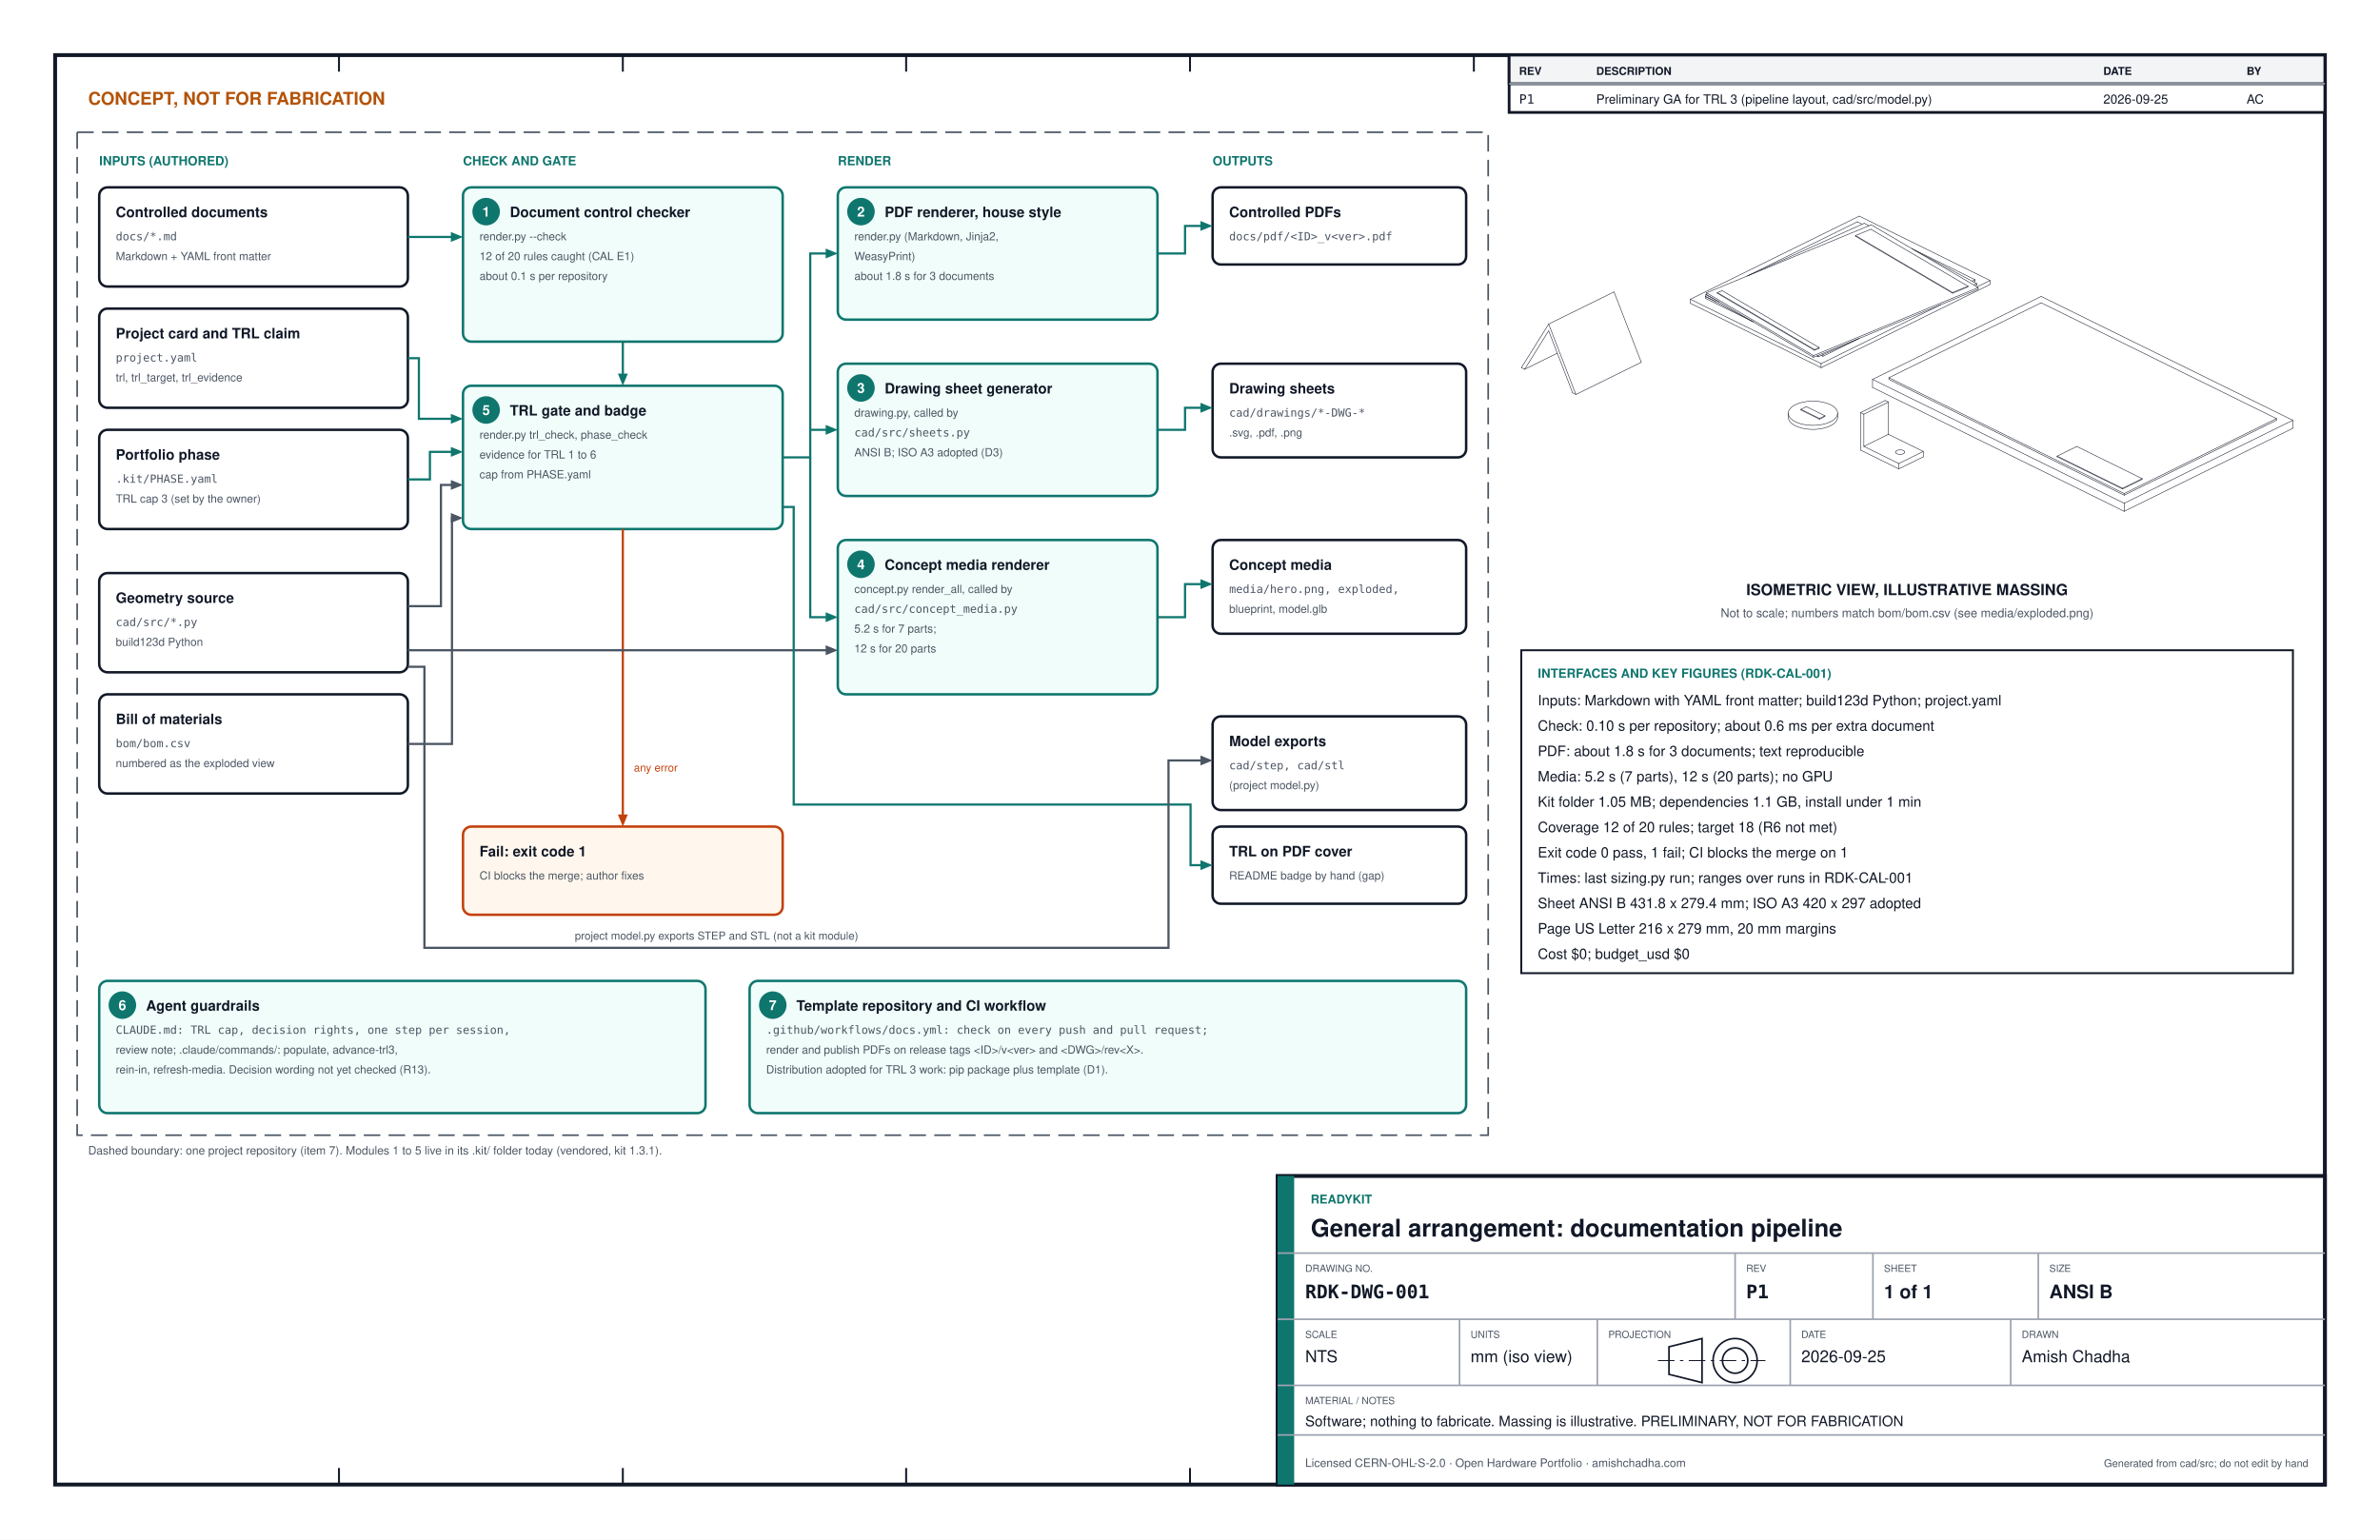
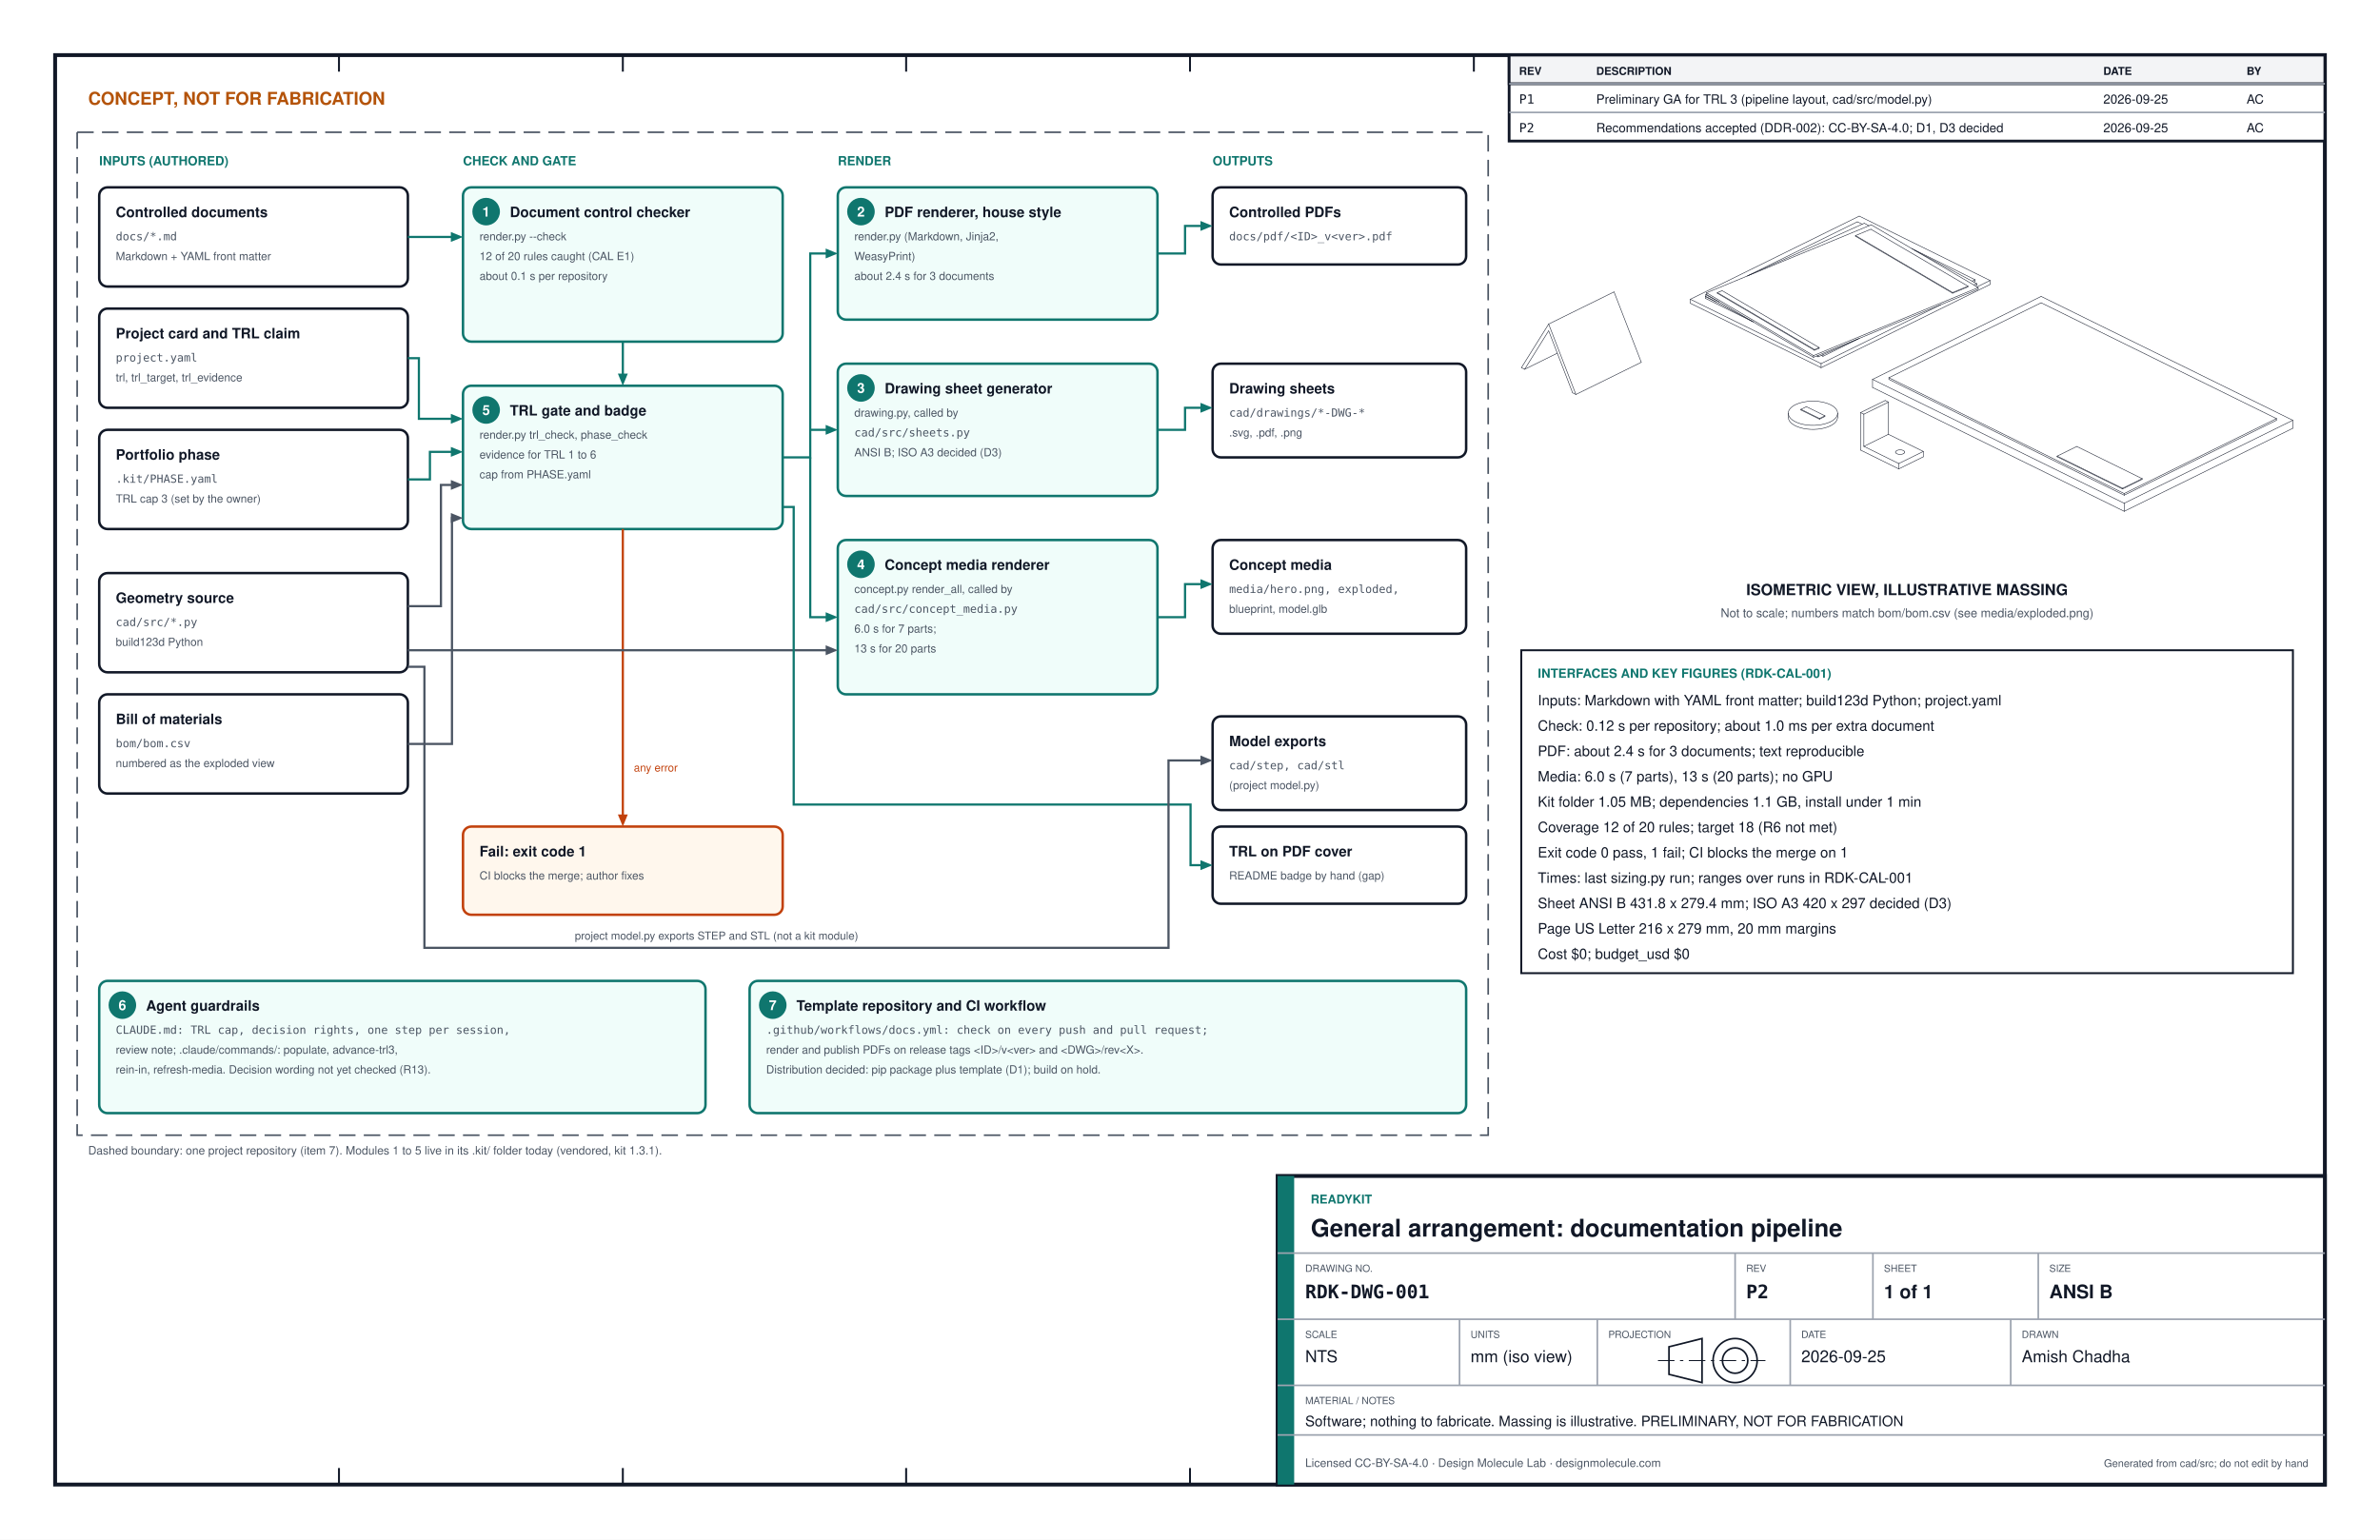
<svg xmlns="http://www.w3.org/2000/svg" width="431.8mm" height="279.4mm" viewBox="0 0 431.8 279.4">
  <rect x="0" y="0" width="431.8" height="279.4" fill="#FFFFFF" />
  <rect x="10.0" y="10.0" width="411.8" height="259.4" fill="none" stroke="#111827" stroke-width="0.7" />
  <line x1="61.5" y1="10.0" x2="61.5" y2="13.0" stroke="#111827" stroke-width="0.35" />
  <line x1="61.5" y1="269.4" x2="61.5" y2="266.4" stroke="#111827" stroke-width="0.35" />
  <line x1="113.0" y1="10.0" x2="113.0" y2="13.0" stroke="#111827" stroke-width="0.35" />
  <line x1="113.0" y1="269.4" x2="113.0" y2="266.4" stroke="#111827" stroke-width="0.35" />
  <line x1="164.4" y1="10.0" x2="164.4" y2="13.0" stroke="#111827" stroke-width="0.35" />
  <line x1="164.4" y1="269.4" x2="164.4" y2="266.4" stroke="#111827" stroke-width="0.35" />
  <line x1="215.9" y1="10.0" x2="215.9" y2="13.0" stroke="#111827" stroke-width="0.35" />
  <line x1="215.9" y1="269.4" x2="215.9" y2="266.4" stroke="#111827" stroke-width="0.35" />
  <line x1="267.4" y1="10.0" x2="267.4" y2="13.0" stroke="#111827" stroke-width="0.35" />
  <line x1="267.4" y1="269.4" x2="267.4" y2="266.4" stroke="#111827" stroke-width="0.35" />
  <line x1="318.9" y1="10.0" x2="318.9" y2="13.0" stroke="#111827" stroke-width="0.35" />
  <line x1="318.9" y1="269.4" x2="318.9" y2="266.4" stroke="#111827" stroke-width="0.35" />
  <line x1="370.3" y1="10.0" x2="370.3" y2="13.0" stroke="#111827" stroke-width="0.35" />
  <line x1="370.3" y1="269.4" x2="370.3" y2="266.4" stroke="#111827" stroke-width="0.35" />
  <text x="16.00" y="19.00" font-family="IBM Plex Sans, Helvetica, Arial, sans-serif" font-size="3.2" font-weight="600" fill="#B45309" text-anchor="start">CONCEPT, NOT FOR FABRICATION</text>
  <text x="18.00" y="30.00" font-family="IBM Plex Sans, Helvetica, Arial, sans-serif" font-size="2.3" font-weight="600" fill="#0F766E" text-anchor="start">INPUTS (AUTHORED)</text>
  <text x="84.00" y="30.00" font-family="IBM Plex Sans, Helvetica, Arial, sans-serif" font-size="2.3" font-weight="600" fill="#0F766E" text-anchor="start">CHECK AND GATE</text>
  <text x="152.00" y="30.00" font-family="IBM Plex Sans, Helvetica, Arial, sans-serif" font-size="2.3" font-weight="600" fill="#0F766E" text-anchor="start">RENDER</text>
  <text x="220.00" y="30.00" font-family="IBM Plex Sans, Helvetica, Arial, sans-serif" font-size="2.3" font-weight="600" fill="#0F766E" text-anchor="start">OUTPUTS</text>
  <rect x="18.0" y="34.0" width="56.0" height="18.0" rx="1.5" fill="#FFFFFF" stroke="#111827" stroke-width="0.45" />
  <text x="21.00" y="39.40" font-family="IBM Plex Sans, Helvetica, Arial, sans-serif" font-size="2.6" font-weight="600" fill="#111827" text-anchor="start">Controlled documents</text>
  <text x="21.00" y="43.60" font-family="IBM Plex Mono, Menlo, monospace" font-size="2.05" font-weight="400" fill="#4B5563" text-anchor="start">docs/*.md</text>
  <text x="21.00" y="47.20" font-family="IBM Plex Sans, Helvetica, Arial, sans-serif" font-size="2.05" font-weight="400" fill="#4B5563" text-anchor="start">Markdown + YAML front matter</text>
  <rect x="18.0" y="56.0" width="56.0" height="18.0" rx="1.5" fill="#FFFFFF" stroke="#111827" stroke-width="0.45" />
  <text x="21.00" y="61.40" font-family="IBM Plex Sans, Helvetica, Arial, sans-serif" font-size="2.6" font-weight="600" fill="#111827" text-anchor="start">Project card and TRL claim</text>
  <text x="21.00" y="65.60" font-family="IBM Plex Mono, Menlo, monospace" font-size="2.05" font-weight="400" fill="#4B5563" text-anchor="start">project.yaml</text>
  <text x="21.00" y="69.20" font-family="IBM Plex Sans, Helvetica, Arial, sans-serif" font-size="2.05" font-weight="400" fill="#4B5563" text-anchor="start">trl, trl_target, trl_evidence</text>
  <rect x="18.0" y="78.0" width="56.0" height="18.0" rx="1.5" fill="#FFFFFF" stroke="#111827" stroke-width="0.45" />
  <text x="21.00" y="83.40" font-family="IBM Plex Sans, Helvetica, Arial, sans-serif" font-size="2.6" font-weight="600" fill="#111827" text-anchor="start">Portfolio phase</text>
  <text x="21.00" y="87.60" font-family="IBM Plex Mono, Menlo, monospace" font-size="2.05" font-weight="400" fill="#4B5563" text-anchor="start">.kit/PHASE.yaml</text>
  <text x="21.00" y="91.20" font-family="IBM Plex Sans, Helvetica, Arial, sans-serif" font-size="2.05" font-weight="400" fill="#4B5563" text-anchor="start">TRL cap 3 (set by the owner)</text>
  <rect x="18.0" y="104.0" width="56.0" height="18.0" rx="1.5" fill="#FFFFFF" stroke="#111827" stroke-width="0.45" />
  <text x="21.00" y="109.40" font-family="IBM Plex Sans, Helvetica, Arial, sans-serif" font-size="2.6" font-weight="600" fill="#111827" text-anchor="start">Geometry source</text>
  <text x="21.00" y="113.60" font-family="IBM Plex Mono, Menlo, monospace" font-size="2.05" font-weight="400" fill="#4B5563" text-anchor="start">cad/src/*.py</text>
  <text x="21.00" y="117.20" font-family="IBM Plex Sans, Helvetica, Arial, sans-serif" font-size="2.05" font-weight="400" fill="#4B5563" text-anchor="start">build123d Python</text>
  <rect x="18.0" y="126.0" width="56.0" height="18.0" rx="1.5" fill="#FFFFFF" stroke="#111827" stroke-width="0.45" />
  <text x="21.00" y="131.40" font-family="IBM Plex Sans, Helvetica, Arial, sans-serif" font-size="2.6" font-weight="600" fill="#111827" text-anchor="start">Bill of materials</text>
  <text x="21.00" y="135.60" font-family="IBM Plex Mono, Menlo, monospace" font-size="2.05" font-weight="400" fill="#4B5563" text-anchor="start">bom/bom.csv</text>
  <text x="21.00" y="139.20" font-family="IBM Plex Sans, Helvetica, Arial, sans-serif" font-size="2.05" font-weight="400" fill="#4B5563" text-anchor="start">numbered as the exploded view</text>
  <rect x="84.0" y="34.0" width="58.0" height="28.0" rx="1.5" fill="#F0FDFA" stroke="#0F766E" stroke-width="0.45" />
  <circle cx="88.2" cy="38.4" r="2.5" fill="#0F766E" />
  <text x="88.20" y="39.30" font-family="IBM Plex Sans, Helvetica, Arial, sans-serif" font-size="2.5" font-weight="700" fill="#FFFFFF" text-anchor="middle">1</text>
  <text x="92.50" y="39.40" font-family="IBM Plex Sans, Helvetica, Arial, sans-serif" font-size="2.6" font-weight="600" fill="#111827" text-anchor="start">Document control checker</text>
  <text x="87.00" y="43.60" font-family="IBM Plex Sans, Helvetica, Arial, sans-serif" font-size="2.05" font-weight="400" fill="#4B5563" text-anchor="start">render.py --check</text>
  <text x="87.00" y="47.20" font-family="IBM Plex Sans, Helvetica, Arial, sans-serif" font-size="2.05" font-weight="400" fill="#4B5563" text-anchor="start">12 of 20 rules caught (CAL E1)</text>
  <text x="87.00" y="50.80" font-family="IBM Plex Sans, Helvetica, Arial, sans-serif" font-size="2.05" font-weight="400" fill="#4B5563" text-anchor="start">about 0.1 s per repository</text>
  <rect x="84.0" y="70.0" width="58.0" height="26.0" rx="1.5" fill="#F0FDFA" stroke="#0F766E" stroke-width="0.45" />
  <circle cx="88.2" cy="74.4" r="2.5" fill="#0F766E" />
  <text x="88.20" y="75.30" font-family="IBM Plex Sans, Helvetica, Arial, sans-serif" font-size="2.5" font-weight="700" fill="#FFFFFF" text-anchor="middle">5</text>
  <text x="92.50" y="75.40" font-family="IBM Plex Sans, Helvetica, Arial, sans-serif" font-size="2.6" font-weight="600" fill="#111827" text-anchor="start">TRL gate and badge</text>
  <text x="87.00" y="79.60" font-family="IBM Plex Sans, Helvetica, Arial, sans-serif" font-size="2.05" font-weight="400" fill="#4B5563" text-anchor="start">render.py trl_check, phase_check</text>
  <text x="87.00" y="83.20" font-family="IBM Plex Sans, Helvetica, Arial, sans-serif" font-size="2.05" font-weight="400" fill="#4B5563" text-anchor="start">evidence for TRL 1 to 6</text>
  <text x="87.00" y="86.80" font-family="IBM Plex Sans, Helvetica, Arial, sans-serif" font-size="2.05" font-weight="400" fill="#4B5563" text-anchor="start">cap from PHASE.yaml</text>
  <rect x="84.0" y="150.0" width="58.0" height="16.0" rx="1.5" fill="#FFF7ED" stroke="#C2410C" stroke-width="0.45" />
  <text x="87.00" y="155.40" font-family="IBM Plex Sans, Helvetica, Arial, sans-serif" font-size="2.6" font-weight="600" fill="#111827" text-anchor="start">Fail: exit code 1</text>
  <text x="87.00" y="159.60" font-family="IBM Plex Sans, Helvetica, Arial, sans-serif" font-size="2.05" font-weight="400" fill="#4B5563" text-anchor="start">CI blocks the merge; author fixes</text>
  <rect x="152.0" y="34.0" width="58.0" height="24.0" rx="1.5" fill="#F0FDFA" stroke="#0F766E" stroke-width="0.45" />
  <circle cx="156.2" cy="38.4" r="2.5" fill="#0F766E" />
  <text x="156.20" y="39.30" font-family="IBM Plex Sans, Helvetica, Arial, sans-serif" font-size="2.5" font-weight="700" fill="#FFFFFF" text-anchor="middle">2</text>
  <text x="160.50" y="39.40" font-family="IBM Plex Sans, Helvetica, Arial, sans-serif" font-size="2.6" font-weight="600" fill="#111827" text-anchor="start">PDF renderer, house style</text>
  <text x="155.00" y="43.60" font-family="IBM Plex Sans, Helvetica, Arial, sans-serif" font-size="2.05" font-weight="400" fill="#4B5563" text-anchor="start">render.py (Markdown, Jinja2,</text>
  <text x="155.00" y="47.20" font-family="IBM Plex Sans, Helvetica, Arial, sans-serif" font-size="2.05" font-weight="400" fill="#4B5563" text-anchor="start">WeasyPrint)</text>
-   <text x="155.00" y="50.80" font-family="IBM Plex Sans, Helvetica, Arial, sans-serif" font-size="2.05" font-weight="400" fill="#4B5563" text-anchor="start">about 1.8 s for 3 documents</text>
+   <text x="155.00" y="50.80" font-family="IBM Plex Sans, Helvetica, Arial, sans-serif" font-size="2.05" font-weight="400" fill="#4B5563" text-anchor="start">about 2.4 s for 3 documents</text>
  <rect x="152.0" y="66.0" width="58.0" height="24.0" rx="1.5" fill="#F0FDFA" stroke="#0F766E" stroke-width="0.45" />
  <circle cx="156.2" cy="70.4" r="2.5" fill="#0F766E" />
  <text x="156.20" y="71.30" font-family="IBM Plex Sans, Helvetica, Arial, sans-serif" font-size="2.5" font-weight="700" fill="#FFFFFF" text-anchor="middle">3</text>
  <text x="160.50" y="71.40" font-family="IBM Plex Sans, Helvetica, Arial, sans-serif" font-size="2.6" font-weight="600" fill="#111827" text-anchor="start">Drawing sheet generator</text>
  <text x="155.00" y="75.60" font-family="IBM Plex Sans, Helvetica, Arial, sans-serif" font-size="2.05" font-weight="400" fill="#4B5563" text-anchor="start">drawing.py, called by</text>
  <text x="155.00" y="79.20" font-family="IBM Plex Mono, Menlo, monospace" font-size="2.05" font-weight="400" fill="#4B5563" text-anchor="start">cad/src/sheets.py</text>
-   <text x="155.00" y="82.80" font-family="IBM Plex Sans, Helvetica, Arial, sans-serif" font-size="2.05" font-weight="400" fill="#4B5563" text-anchor="start">ANSI B; ISO A3 adopted (D3)</text>
+   <text x="155.00" y="82.80" font-family="IBM Plex Sans, Helvetica, Arial, sans-serif" font-size="2.05" font-weight="400" fill="#4B5563" text-anchor="start">ANSI B; ISO A3 decided (D3)</text>
  <rect x="152.0" y="98.0" width="58.0" height="28.0" rx="1.5" fill="#F0FDFA" stroke="#0F766E" stroke-width="0.45" />
  <circle cx="156.2" cy="102.4" r="2.5" fill="#0F766E" />
  <text x="156.20" y="103.30" font-family="IBM Plex Sans, Helvetica, Arial, sans-serif" font-size="2.5" font-weight="700" fill="#FFFFFF" text-anchor="middle">4</text>
  <text x="160.50" y="103.40" font-family="IBM Plex Sans, Helvetica, Arial, sans-serif" font-size="2.6" font-weight="600" fill="#111827" text-anchor="start">Concept media renderer</text>
  <text x="155.00" y="107.60" font-family="IBM Plex Sans, Helvetica, Arial, sans-serif" font-size="2.05" font-weight="400" fill="#4B5563" text-anchor="start">concept.py render_all, called by</text>
  <text x="155.00" y="111.20" font-family="IBM Plex Mono, Menlo, monospace" font-size="2.05" font-weight="400" fill="#4B5563" text-anchor="start">cad/src/concept_media.py</text>
-   <text x="155.00" y="114.80" font-family="IBM Plex Sans, Helvetica, Arial, sans-serif" font-size="2.05" font-weight="400" fill="#4B5563" text-anchor="start">5.2 s for 7 parts;</text>
-   <text x="155.00" y="118.40" font-family="IBM Plex Sans, Helvetica, Arial, sans-serif" font-size="2.05" font-weight="400" fill="#4B5563" text-anchor="start">12 s for 20 parts</text>
+   <text x="155.00" y="114.80" font-family="IBM Plex Sans, Helvetica, Arial, sans-serif" font-size="2.05" font-weight="400" fill="#4B5563" text-anchor="start">6.0 s for 7 parts;</text>
+   <text x="155.00" y="118.40" font-family="IBM Plex Sans, Helvetica, Arial, sans-serif" font-size="2.05" font-weight="400" fill="#4B5563" text-anchor="start">13 s for 20 parts</text>
  <rect x="220.0" y="34.0" width="46.0" height="14.0" rx="1.5" fill="#FFFFFF" stroke="#111827" stroke-width="0.45" />
  <text x="223.00" y="39.40" font-family="IBM Plex Sans, Helvetica, Arial, sans-serif" font-size="2.6" font-weight="600" fill="#111827" text-anchor="start">Controlled PDFs</text>
  <text x="223.00" y="43.60" font-family="IBM Plex Mono, Menlo, monospace" font-size="2.05" font-weight="400" fill="#4B5563" text-anchor="start">docs/pdf/&lt;ID&gt;_v&lt;ver&gt;.pdf</text>
  <rect x="220.0" y="66.0" width="46.0" height="17.0" rx="1.5" fill="#FFFFFF" stroke="#111827" stroke-width="0.45" />
  <text x="223.00" y="71.40" font-family="IBM Plex Sans, Helvetica, Arial, sans-serif" font-size="2.6" font-weight="600" fill="#111827" text-anchor="start">Drawing sheets</text>
  <text x="223.00" y="75.60" font-family="IBM Plex Mono, Menlo, monospace" font-size="2.05" font-weight="400" fill="#4B5563" text-anchor="start">cad/drawings/*-DWG-*</text>
  <text x="223.00" y="79.20" font-family="IBM Plex Sans, Helvetica, Arial, sans-serif" font-size="2.05" font-weight="400" fill="#4B5563" text-anchor="start">.svg, .pdf, .png</text>
  <rect x="220.0" y="98.0" width="46.0" height="17.0" rx="1.5" fill="#FFFFFF" stroke="#111827" stroke-width="0.45" />
  <text x="223.00" y="103.40" font-family="IBM Plex Sans, Helvetica, Arial, sans-serif" font-size="2.6" font-weight="600" fill="#111827" text-anchor="start">Concept media</text>
  <text x="223.00" y="107.60" font-family="IBM Plex Mono, Menlo, monospace" font-size="2.05" font-weight="400" fill="#4B5563" text-anchor="start">media/hero.png, exploded,</text>
  <text x="223.00" y="111.20" font-family="IBM Plex Sans, Helvetica, Arial, sans-serif" font-size="2.05" font-weight="400" fill="#4B5563" text-anchor="start">blueprint, model.glb</text>
  <rect x="220.0" y="130.0" width="46.0" height="17.0" rx="1.5" fill="#FFFFFF" stroke="#111827" stroke-width="0.45" />
  <text x="223.00" y="135.40" font-family="IBM Plex Sans, Helvetica, Arial, sans-serif" font-size="2.6" font-weight="600" fill="#111827" text-anchor="start">Model exports</text>
  <text x="223.00" y="139.60" font-family="IBM Plex Mono, Menlo, monospace" font-size="2.05" font-weight="400" fill="#4B5563" text-anchor="start">cad/step, cad/stl</text>
  <text x="223.00" y="143.20" font-family="IBM Plex Sans, Helvetica, Arial, sans-serif" font-size="2.05" font-weight="400" fill="#4B5563" text-anchor="start">(project model.py)</text>
  <rect x="220.0" y="150.0" width="46.0" height="14.0" rx="1.5" fill="#FFFFFF" stroke="#111827" stroke-width="0.45" />
  <text x="223.00" y="155.40" font-family="IBM Plex Sans, Helvetica, Arial, sans-serif" font-size="2.6" font-weight="600" fill="#111827" text-anchor="start">TRL on PDF cover</text>
  <text x="223.00" y="159.60" font-family="IBM Plex Sans, Helvetica, Arial, sans-serif" font-size="2.05" font-weight="400" fill="#4B5563" text-anchor="start">README badge by hand (gap)</text>
  <path d="M74.00 43.00 L82.24 43.00" fill="none" stroke="#0F766E" stroke-width="0.4" />
  <path d="M84.00 43.00 L81.80 42.10 L81.80 43.90 Z" fill="#0F766E" />
  <path d="M74.00 65.00 L76.00 65.00 L76.00 76.00 L82.24 76.00" fill="none" stroke="#0F766E" stroke-width="0.4" />
  <path d="M84.00 76.00 L81.80 75.10 L81.80 76.90 Z" fill="#0F766E" />
  <path d="M74.00 87.00 L78.00 87.00 L78.00 82.00 L82.24 82.00" fill="none" stroke="#0F766E" stroke-width="0.4" />
  <path d="M84.00 82.00 L81.80 81.10 L81.80 82.90 Z" fill="#0F766E" />
  <path d="M74.00 110.00 L80.00 110.00 L80.00 88.00 L82.24 88.00" fill="none" stroke="#4B5563" stroke-width="0.4" />
  <path d="M84.00 88.00 L81.80 87.10 L81.80 88.90 Z" fill="#4B5563" />
  <path d="M74.00 135.00 L82.00 135.00 L82.00 94.00 L82.24 94.00" fill="none" stroke="#4B5563" stroke-width="0.4" />
  <path d="M84.00 94.00 L81.80 93.10 L81.80 94.90 Z" fill="#4B5563" />
  <path d="M113.00 62.00 L113.00 68.24" fill="none" stroke="#0F766E" stroke-width="0.4" />
  <path d="M113.00 70.00 L113.90 67.80 L112.10 67.80 Z" fill="#0F766E" />
  <path d="M142.00 83.00 L147.00 83.00 L147.00 46.00 L150.24 46.00" fill="none" stroke="#0F766E" stroke-width="0.4" />
  <path d="M152.00 46.00 L149.80 45.10 L149.80 46.90 Z" fill="#0F766E" />
  <path d="M147.00 78.00 L150.24 78.00" fill="none" stroke="#0F766E" stroke-width="0.4" />
  <path d="M152.00 78.00 L149.80 77.10 L149.80 78.90 Z" fill="#0F766E" />
  <path d="M147.00 83.00 L147.00 112.00 L150.24 112.00" fill="none" stroke="#0F766E" stroke-width="0.4" />
  <path d="M152.00 112.00 L149.80 111.10 L149.80 112.90 Z" fill="#0F766E" />
  <path d="M113.00 96.00 L113.00 148.24" fill="none" stroke="#C2410C" stroke-width="0.4" />
  <path d="M113.00 150.00 L113.90 147.80 L112.10 147.80 Z" fill="#C2410C" />
  <text x="115.00" y="140.00" font-family="IBM Plex Sans, Helvetica, Arial, sans-serif" font-size="2.0" font-weight="400" fill="#C2410C" text-anchor="start">any error</text>
  <path d="M74.00 118.00 L150.24 118.00" fill="none" stroke="#4B5563" stroke-width="0.4" />
  <path d="M152.00 118.00 L149.80 117.10 L149.80 118.90 Z" fill="#4B5563" />
  <path d="M210.00 46.00 L215.00 46.00 L215.00 41.00 L218.24 41.00" fill="none" stroke="#0F766E" stroke-width="0.4" />
  <path d="M220.00 41.00 L217.80 40.10 L217.80 41.90 Z" fill="#0F766E" />
  <path d="M210.00 78.00 L215.00 78.00 L215.00 74.00 L218.24 74.00" fill="none" stroke="#0F766E" stroke-width="0.4" />
  <path d="M220.00 74.00 L217.80 73.10 L217.80 74.90 Z" fill="#0F766E" />
  <path d="M210.00 112.00 L215.00 112.00 L215.00 106.00 L218.24 106.00" fill="none" stroke="#0F766E" stroke-width="0.4" />
  <path d="M220.00 106.00 L217.80 105.10 L217.80 106.90 Z" fill="#0F766E" />
  <path d="M142.00 92.00 L144.00 92.00 L144.00 146.00 L216.00 146.00 L216.00 157.00 L218.24 157.00" fill="none" stroke="#0F766E" stroke-width="0.4" />
  <path d="M220.00 157.00 L217.80 156.10 L217.80 157.90 Z" fill="#0F766E" />
  <path d="M74.00 121.00 L77.00 121.00 L77.00 172.00 L212.00 172.00 L212.00 138.00 L218.24 138.00" fill="none" stroke="#4B5563" stroke-width="0.4" />
  <path d="M220.00 138.00 L217.80 137.10 L217.80 138.90 Z" fill="#4B5563" />
  <text x="130.00" y="170.50" font-family="IBM Plex Sans, Helvetica, Arial, sans-serif" font-size="2.0" font-weight="400" fill="#4B5563" text-anchor="middle">project model.py exports STEP and STL (not a kit module)</text>
  <rect x="18.0" y="178.0" width="110.0" height="24.0" rx="1.5" fill="#F0FDFA" stroke="#0F766E" stroke-width="0.45" />
  <circle cx="22.2" cy="182.4" r="2.5" fill="#0F766E" />
  <text x="22.20" y="183.30" font-family="IBM Plex Sans, Helvetica, Arial, sans-serif" font-size="2.5" font-weight="700" fill="#FFFFFF" text-anchor="middle">6</text>
  <text x="26.50" y="183.40" font-family="IBM Plex Sans, Helvetica, Arial, sans-serif" font-size="2.6" font-weight="600" fill="#111827" text-anchor="start">Agent guardrails</text>
  <text x="21.00" y="187.60" font-family="IBM Plex Mono, Menlo, monospace" font-size="2.05" font-weight="400" fill="#4B5563" text-anchor="start">CLAUDE.md: TRL cap, decision rights, one step per session,</text>
  <text x="21.00" y="191.20" font-family="IBM Plex Sans, Helvetica, Arial, sans-serif" font-size="2.05" font-weight="400" fill="#4B5563" text-anchor="start">review note; .claude/commands/: populate, advance-trl3,</text>
  <text x="21.00" y="194.80" font-family="IBM Plex Sans, Helvetica, Arial, sans-serif" font-size="2.05" font-weight="400" fill="#4B5563" text-anchor="start">rein-in, refresh-media. Decision wording not yet checked (R13).</text>
  <rect x="136.0" y="178.0" width="130.0" height="24.0" rx="1.5" fill="#F0FDFA" stroke="#0F766E" stroke-width="0.45" />
  <circle cx="140.2" cy="182.4" r="2.5" fill="#0F766E" />
  <text x="140.20" y="183.30" font-family="IBM Plex Sans, Helvetica, Arial, sans-serif" font-size="2.5" font-weight="700" fill="#FFFFFF" text-anchor="middle">7</text>
  <text x="144.50" y="183.40" font-family="IBM Plex Sans, Helvetica, Arial, sans-serif" font-size="2.6" font-weight="600" fill="#111827" text-anchor="start">Template repository and CI workflow</text>
  <text x="139.00" y="187.60" font-family="IBM Plex Mono, Menlo, monospace" font-size="2.05" font-weight="400" fill="#4B5563" text-anchor="start">.github/workflows/docs.yml: check on every push and pull request;</text>
  <text x="139.00" y="191.20" font-family="IBM Plex Sans, Helvetica, Arial, sans-serif" font-size="2.05" font-weight="400" fill="#4B5563" text-anchor="start">render and publish PDFs on release tags &lt;ID&gt;/v&lt;ver&gt; and &lt;DWG&gt;/rev&lt;X&gt;.</text>
-   <text x="139.00" y="194.80" font-family="IBM Plex Sans, Helvetica, Arial, sans-serif" font-size="2.05" font-weight="400" fill="#4B5563" text-anchor="start">Distribution adopted for TRL 3 work: pip package plus template (D1).</text>
+   <text x="139.00" y="194.80" font-family="IBM Plex Sans, Helvetica, Arial, sans-serif" font-size="2.05" font-weight="400" fill="#4B5563" text-anchor="start">Distribution decided: pip package plus template (D1); build on hold.</text>
  <rect x="14" y="24" width="256" height="182" fill="none" stroke="#4B5563" stroke-width="0.3" stroke-dasharray="3 1.5" />
  <text x="16.00" y="209.50" font-family="IBM Plex Sans, Helvetica, Arial, sans-serif" font-size="2.1" font-weight="400" fill="#4B5563" text-anchor="start">Dashed boundary: one project repository (item 7). Modules 1 to 5 live in its .kit/ folder today (vendored, kit 1.3.1).</text>
  <svg x="276.00" y="39.19" width="140.00" height="53.62" viewBox="-500.665 -199.268 1001.33 383.53" preserveAspectRatio="xMidYMid meet" overflow="visible">
    <g transform="scale(1,-1)" stroke-linecap="round">
      <g fill="none" stroke="rgb(17,23,39)" stroke-width="0.644" id="Visible">
        <line x1="-261.842" y1="92.383" x2="-261.842" y2="94.559" />
        <line x1="-261.842" y1="94.559" x2="-261.232" y2="94.859" />
        <line x1="-207.576" y1="121.277" x2="-64.559" y2="191.694" />
        <line x1="-261.842" y1="92.383" x2="-199.859" y2="61.865" />
        <line x1="-111.281" y1="18.252" x2="-109.107" y2="17.181" />
        <line x1="-109.107" y1="17.181" x2="-109.107" y2="19.233" />
        <line x1="-261.842" y1="94.559" x2="-248.165" y2="87.825" />
        <line x1="-64.559" y1="191.694" x2="-58.265" y2="188.595" />
        <line x1="-261.232" y1="94.846" x2="-248.165" y2="87.825" />
        <line x1="88.176" y1="114.317" x2="88.176" y2="116.493" />
        <line x1="6.037" y1="156.935" x2="88.176" y2="116.493" />
        <line x1="-109.107" y1="17.181" x2="-61.51" y2="40.616" />
        <line x1="86.519" y1="113.501" x2="88.176" y2="114.317" />
        <line x1="84.406" y1="114.636" x2="88.176" y2="116.493" />
        <line x1="-115.305" y1="16.436" x2="-63.891" y2="39.633" />
        <line x1="88.655" y1="108.457" x2="90.395" y2="109.242" />
        <line x1="-248.165" y1="87.825" x2="-199.945" y2="61.915" />
        <line x1="-117.362" y1="17.542" x2="-115.305" y2="16.436" />
        <line x1="-261.232" y1="94.846" x2="-261.232" y2="97.022" />
        <line x1="-261.232" y1="97.022" x2="-260.289" y2="97.448" />
        <line x1="-206.344" y1="121.787" x2="-55.532" y2="189.828" />
        <line x1="-115.305" y1="16.436" x2="-115.305" y2="18.391" />
        <line x1="-261.232" y1="97.022" x2="-243.943" y2="87.733" />
        <line x1="90.395" y1="109.242" x2="90.395" y2="111.418" />
        <line x1="-55.532" y1="189.828" x2="-49.498" y2="186.586" />
        <line x1="9.868" y1="154.687" x2="90.395" y2="111.418" />
        <line x1="86.559" y1="109.687" x2="90.395" y2="111.418" />
        <line x1="-260.289" y1="97.324" x2="-243.943" y2="87.733" />
        <line x1="-121.446" y1="15.854" x2="92.28" y2="104.154" />
        <line x1="-243.943" y1="87.733" x2="-121.446" y2="15.854" />
        <line x1="-260.289" y1="97.324" x2="-260.289" y2="99.5" />
        <line x1="-260.289" y1="99.5" x2="-46.562" y2="187.799" />
        <line x1="-121.446" y1="15.854" x2="-121.446" y2="18.03" />
        <line x1="-260.289" y1="99.5" x2="-121.446" y2="18.03" />
        <line x1="92.28" y1="104.154" x2="92.28" y2="106.33" />
        <line x1="-46.562" y1="187.799" x2="92.28" y2="106.33" />
        <line x1="-121.446" y1="18.03" x2="92.28" y2="106.33" />
        <line x1="-66.946" y1="172.951" x2="-66.946" y2="173.821" />
        <line x1="-66.946" y1="173.821" x2="-47.029" y2="182.05" />
        <line x1="59.041" y1="99.025" x2="59.041" y2="99.895" />
        <line x1="59.041" y1="99.895" x2="78.958" y2="108.124" />
        <line x1="78.958" y1="107.253" x2="78.958" y2="108.124" />
        <line x1="59.041" y1="99.025" x2="78.958" y2="107.253" />
        <line x1="-66.946" y1="172.951" x2="59.041" y2="99.025" />
        <line x1="-66.946" y1="173.821" x2="59.041" y2="99.895" />
        <line x1="-47.029" y1="182.05" x2="78.958" y2="108.124" />
        <line x1="-246.2" y1="98.893" x2="-246.2" y2="99.763" />
        <line x1="-246.2" y1="99.763" x2="-240.072" y2="102.295" />
        <line x1="-120.214" y1="24.967" x2="-120.214" y2="25.837" />
        <line x1="-120.214" y1="25.837" x2="-114.085" y2="28.369" />
        <line x1="-114.085" y1="27.498" x2="-114.085" y2="28.369" />
        <line x1="-120.214" y1="24.967" x2="-114.085" y2="27.498" />
        <line x1="-246.2" y1="98.893" x2="-120.214" y2="24.967" />
        <line x1="-246.2" y1="99.763" x2="-120.214" y2="25.837" />
        <line x1="-240.072" y1="102.295" x2="-114.085" y2="28.369" />
        <line x1="-44.831" y1="-23.309" x2="-44.831" y2="-12.864" />
        <line x1="-44.831" y1="-12.864" x2="173.948" y2="94.855" />
        <line x1="-44.831" y1="-23.309" x2="281.711" y2="-184.087" />
        <line x1="281.711" y1="-184.087" x2="281.711" y2="-173.642" />
        <line x1="-44.831" y1="-12.864" x2="281.711" y2="-173.642" />
        <line x1="173.948" y1="94.855" x2="500.49" y2="-65.923" />
        <line x1="281.711" y1="-173.642" x2="500.49" y2="-65.923" />
        <line x1="-23.617" y1="-12.864" x2="281.711" y2="-163.198" />
        <line x1="281.711" y1="-163.198" x2="479.277" y2="-65.923" />
        <line x1="500.49" y1="-76.368" x2="500.49" y2="-65.923" />
        <line x1="281.711" y1="-184.087" x2="500.49" y2="-76.368" />
        <line x1="-23.617" y1="-12.864" x2="-23.617" y2="-10.688" />
        <line x1="-23.617" y1="-10.688" x2="173.948" y2="86.586" />
        <line x1="281.711" y1="-163.198" x2="281.711" y2="-161.022" />
        <line x1="-23.617" y1="-10.688" x2="281.711" y2="-161.022" />
        <line x1="281.711" y1="-161.022" x2="479.277" y2="-63.747" />
        <line x1="479.277" y1="-65.923" x2="479.277" y2="-63.747" />
        <line x1="173.948" y1="86.586" x2="479.277" y2="-63.747" />
        <line x1="194.737" y1="-113.325" x2="279.59" y2="-155.103" />
        <line x1="279.59" y1="-155.103" x2="305.046" y2="-142.57" />
        <line x1="194.737" y1="-113.325" x2="194.737" y2="-112.454" />
        <line x1="194.737" y1="-112.454" x2="220.193" y2="-99.921" />
        <line x1="279.59" y1="-155.103" x2="279.59" y2="-154.233" />
        <line x1="194.737" y1="-112.454" x2="279.59" y2="-154.233" />
        <line x1="279.59" y1="-154.233" x2="305.046" y2="-141.699" />
        <line x1="305.046" y1="-142.57" x2="305.046" y2="-141.699" />
        <line x1="220.193" y1="-99.921" x2="305.046" y2="-141.699" />
        <line x1="-60.316" y1="-104.673" x2="-60.316" y2="-55.931" />
        <line x1="-60.316" y1="-55.931" x2="-28.496" y2="-40.264" />
        <line x1="-10.819" y1="-129.044" x2="-10.819" y2="-122.081" />
        <line x1="-60.316" y1="-104.673" x2="-10.819" y2="-129.044" />
        <line x1="-60.316" y1="-55.931" x2="-56.074" y2="-58.02" />
        <line x1="-56.074" y1="-99.799" x2="-56.074" y2="-58.02" />
        <line x1="-56.074" y1="-99.799" x2="-10.819" y2="-122.081" />
        <line x1="-10.819" y1="-129.044" x2="21.001" y2="-113.377" />
        <line x1="21.001" y1="-113.377" x2="21.001" y2="-106.414" />
        <line x1="-28.496" y1="-40.264" x2="-24.254" y2="-42.353" />
        <line x1="-24.254" y1="-84.132" x2="-24.254" y2="-42.353" />
        <line x1="-24.254" y1="-84.132" x2="21.001" y2="-106.414" />
        <line x1="-56.074" y1="-58.02" x2="-24.254" y2="-42.353" />
        <line x1="-10.819" y1="-122.081" x2="21.001" y2="-106.414" />
        <line x1="-56.074" y1="-99.799" x2="-24.254" y2="-84.132" />
        <path d="M -4.808,-109.373 A 6.0,2.954 0.0 0,1 -3.051,-107.284" />
        <path d="M -3.051,-107.284 A 6.0,2.954 0.0 0,1 -15.051,-107.284" />
        <path d="M -15.051,-107.284 A 6.0,2.954 0.0 0,1 -4.808,-109.373" />
        <path d="M -99.561,-67.943 A 32.0,15.756 0.0 0,1 -90.188,-56.802" />
        <path d="M -90.188,-56.802 A 32.0,15.756 0.0 0,1 -154.188,-56.802" />
        <path d="M -154.188,-56.802 A 32.0,15.756 0.0 0,1 -99.561,-67.943" />
        <path d="M -99.561,-73.165 A 32.0,15.756 0.0 0,1 -90.188,-62.024" />
        <path d="M -154.188,-62.024 A 32.0,15.756 0.0 0,1 -99.561,-73.165" />
        <line x1="-137.744" y1="-52.624" x2="-113.703" y2="-64.461" />
        <line x1="-113.703" y1="-64.461" x2="-106.632" y2="-60.979" />
        <line x1="-137.744" y1="-52.624" x2="-137.744" y2="-51.753" />
        <line x1="-137.744" y1="-51.753" x2="-130.673" y2="-48.272" />
        <line x1="-113.703" y1="-64.461" x2="-113.703" y2="-63.591" />
        <line x1="-137.744" y1="-51.753" x2="-113.703" y2="-63.591" />
        <line x1="-113.703" y1="-63.591" x2="-106.632" y2="-60.109" />
        <line x1="-106.632" y1="-60.979" x2="-106.632" y2="-60.109" />
        <line x1="-130.673" y1="-48.272" x2="-106.632" y2="-60.109" />
        <line x1="-453.898" y1="21.147" x2="-496.248" y2="0.296" />
        <line x1="-500.49" y1="2.385" x2="-496.248" y2="0.296" />
        <line x1="-344.927" y1="9.348" x2="-380.282" y2="100.739" />
        <line x1="-465.135" y1="50.256" x2="-496.248" y2="0.296" />
        <line x1="-465.135" y1="58.96" x2="-500.49" y2="2.385" />
        <line x1="-429.78" y1="-32.431" x2="-465.135" y2="58.96" />
        <line x1="-434.022" y1="-30.342" x2="-429.78" y2="-32.431" />
        <line x1="-434.022" y1="-30.342" x2="-465.135" y2="50.256" />
        <line x1="-380.282" y1="100.739" x2="-465.135" y2="58.96" />
        <line x1="-344.927" y1="9.348" x2="-429.78" y2="-32.431" />
        <line x1="-281.287" y1="85.942" x2="-281.287" y2="91.164" />
        <line x1="-281.287" y1="91.164" x2="-62.084" y2="199.093" />
        <line x1="-111.581" y1="2.385" x2="-111.581" y2="7.607" />
        <line x1="-111.581" y1="7.607" x2="43.963" y2="84.192" />
        <line x1="90.749" y1="107.228" x2="107.622" y2="115.535" />
        <line x1="107.622" y1="110.313" x2="107.622" y2="115.535" />
        <line x1="-111.581" y1="2.385" x2="107.622" y2="110.313" />
        <line x1="-281.287" y1="85.942" x2="-111.581" y2="2.385" />
        <line x1="-281.287" y1="91.164" x2="-111.581" y2="7.607" />
        <line x1="-62.084" y1="199.093" x2="107.622" y2="115.535" />
        <line x1="-90.188" y1="-62.024" x2="-90.188" y2="-56.802" />
        <line x1="-154.188" y1="-62.024" x2="-154.188" y2="-56.802" />
      </g>
    </g>
  </svg>
  <text x="346.00" y="108.00" font-family="IBM Plex Sans, Helvetica, Arial, sans-serif" font-size="2.8" font-weight="600" fill="#111827" text-anchor="middle">ISOMETRIC VIEW, ILLUSTRATIVE MASSING</text>
  <text x="346.00" y="112.00" font-family="IBM Plex Sans, Helvetica, Arial, sans-serif" font-size="2.2" font-weight="400" fill="#4B5563" text-anchor="middle">Not to scale; numbers match bom/bom.csv (see media/exploded.png)</text>
  <rect x="276" y="118" width="140" height="58.6" fill="#FFFFFF" stroke="#111827" stroke-width="0.35" />
  <text x="279.00" y="123.00" font-family="IBM Plex Sans, Helvetica, Arial, sans-serif" font-size="2.3" font-weight="600" fill="#0F766E" text-anchor="start">INTERFACES AND KEY FIGURES (RDK-CAL-001)</text>
  <text x="279.00" y="128.00" font-family="IBM Plex Sans, Helvetica, Arial, sans-serif" font-size="2.6" font-weight="400" fill="#111827" text-anchor="start">Inputs: Markdown with YAML front matter; build123d Python; project.yaml</text>
-   <text x="279.00" y="132.60" font-family="IBM Plex Sans, Helvetica, Arial, sans-serif" font-size="2.6" font-weight="400" fill="#111827" text-anchor="start">Check: 0.10 s per repository; about 0.6 ms per extra document</text>
-   <text x="279.00" y="137.20" font-family="IBM Plex Sans, Helvetica, Arial, sans-serif" font-size="2.6" font-weight="400" fill="#111827" text-anchor="start">PDF: about 1.8 s for 3 documents; text reproducible</text>
-   <text x="279.00" y="141.80" font-family="IBM Plex Sans, Helvetica, Arial, sans-serif" font-size="2.6" font-weight="400" fill="#111827" text-anchor="start">Media: 5.2 s (7 parts), 12 s (20 parts); no GPU</text>
+   <text x="279.00" y="132.60" font-family="IBM Plex Sans, Helvetica, Arial, sans-serif" font-size="2.6" font-weight="400" fill="#111827" text-anchor="start">Check: 0.12 s per repository; about 1.0 ms per extra document</text>
+   <text x="279.00" y="137.20" font-family="IBM Plex Sans, Helvetica, Arial, sans-serif" font-size="2.6" font-weight="400" fill="#111827" text-anchor="start">PDF: about 2.4 s for 3 documents; text reproducible</text>
+   <text x="279.00" y="141.80" font-family="IBM Plex Sans, Helvetica, Arial, sans-serif" font-size="2.6" font-weight="400" fill="#111827" text-anchor="start">Media: 6.0 s (7 parts), 13 s (20 parts); no GPU</text>
  <text x="279.00" y="146.40" font-family="IBM Plex Sans, Helvetica, Arial, sans-serif" font-size="2.6" font-weight="400" fill="#111827" text-anchor="start">Kit folder 1.05 MB; dependencies 1.1 GB, install under 1 min</text>
  <text x="279.00" y="151.00" font-family="IBM Plex Sans, Helvetica, Arial, sans-serif" font-size="2.6" font-weight="400" fill="#111827" text-anchor="start">Coverage 12 of 20 rules; target 18 (R6 not met)</text>
  <text x="279.00" y="155.60" font-family="IBM Plex Sans, Helvetica, Arial, sans-serif" font-size="2.6" font-weight="400" fill="#111827" text-anchor="start">Exit code 0 pass, 1 fail; CI blocks the merge on 1</text>
  <text x="279.00" y="160.20" font-family="IBM Plex Sans, Helvetica, Arial, sans-serif" font-size="2.6" font-weight="400" fill="#111827" text-anchor="start">Times: last sizing.py run; ranges over runs in RDK-CAL-001</text>
-   <text x="279.00" y="164.80" font-family="IBM Plex Sans, Helvetica, Arial, sans-serif" font-size="2.6" font-weight="400" fill="#111827" text-anchor="start">Sheet ANSI B 431.8 x 279.4 mm; ISO A3 420 x 297 adopted</text>
+   <text x="279.00" y="164.80" font-family="IBM Plex Sans, Helvetica, Arial, sans-serif" font-size="2.6" font-weight="400" fill="#111827" text-anchor="start">Sheet ANSI B 431.8 x 279.4 mm; ISO A3 420 x 297 decided (D3)</text>
  <text x="279.00" y="169.40" font-family="IBM Plex Sans, Helvetica, Arial, sans-serif" font-size="2.6" font-weight="400" fill="#111827" text-anchor="start">Page US Letter 216 x 279 mm, 20 mm margins</text>
  <text x="279.00" y="174.00" font-family="IBM Plex Sans, Helvetica, Arial, sans-serif" font-size="2.6" font-weight="400" fill="#111827" text-anchor="start">Cost $0; budget_usd $0</text>
-   <rect x="273.8" y="10.0" width="148" height="10.4" fill="#FFFFFF" stroke="#111827" stroke-width="0.5" />
+   <rect x="273.8" y="10.0" width="148" height="15.6" fill="#FFFFFF" stroke="#111827" stroke-width="0.5" />
  <rect x="273.8" y="10.0" width="148" height="5.2" fill="#F3F4F6" stroke="#111827" stroke-width="0.5" />
  <text x="275.60" y="13.60" font-family="IBM Plex Sans, Helvetica, Arial, sans-serif" font-size="2.0" font-weight="600" fill="#111827" text-anchor="start">REV</text>
  <text x="289.60" y="13.60" font-family="IBM Plex Sans, Helvetica, Arial, sans-serif" font-size="2.0" font-weight="600" fill="#111827" text-anchor="start">DESCRIPTION</text>
  <text x="381.60" y="13.60" font-family="IBM Plex Sans, Helvetica, Arial, sans-serif" font-size="2.0" font-weight="600" fill="#111827" text-anchor="start">DATE</text>
  <text x="407.60" y="13.60" font-family="IBM Plex Sans, Helvetica, Arial, sans-serif" font-size="2.0" font-weight="600" fill="#111827" text-anchor="start">BY</text>
  <line x1="273.8" y1="15.2" x2="421.8" y2="15.2" stroke="#9CA3AF" stroke-width="0.3" />
  <text x="275.60" y="18.80" font-family="IBM Plex Mono, Menlo, monospace" font-size="2.3" font-weight="400" fill="#111827" text-anchor="start">P1</text>
  <text x="289.60" y="18.80" font-family="IBM Plex Sans, Helvetica, Arial, sans-serif" font-size="2.3" font-weight="400" fill="#111827" text-anchor="start">Preliminary GA for TRL 3 (pipeline layout, cad/src/model.py)</text>
  <text x="381.60" y="18.80" font-family="IBM Plex Sans, Helvetica, Arial, sans-serif" font-size="2.3" font-weight="400" fill="#111827" text-anchor="start">2026-09-25</text>
  <text x="407.60" y="18.80" font-family="IBM Plex Sans, Helvetica, Arial, sans-serif" font-size="2.3" font-weight="400" fill="#111827" text-anchor="start">AC</text>
+   <line x1="273.8" y1="20.4" x2="421.8" y2="20.4" stroke="#9CA3AF" stroke-width="0.3" />
+   <text x="275.60" y="24.00" font-family="IBM Plex Mono, Menlo, monospace" font-size="2.3" font-weight="400" fill="#111827" text-anchor="start">P2</text>
+   <text x="289.60" y="24.00" font-family="IBM Plex Sans, Helvetica, Arial, sans-serif" font-size="2.3" font-weight="400" fill="#111827" text-anchor="start">Recommendations accepted (DDR-002): CC-BY-SA-4.0; D1, D3 decided</text>
+   <text x="381.60" y="24.00" font-family="IBM Plex Sans, Helvetica, Arial, sans-serif" font-size="2.3" font-weight="400" fill="#111827" text-anchor="start">2026-09-25</text>
+   <text x="407.60" y="24.00" font-family="IBM Plex Sans, Helvetica, Arial, sans-serif" font-size="2.3" font-weight="400" fill="#111827" text-anchor="start">AC</text>
  <rect x="231.8" y="213.4" width="190.0" height="56.0" fill="#FFFFFF" stroke="#111827" stroke-width="0.7" />
  <rect x="231.8" y="213.4" width="3" height="56.0" fill="#0F766E" />
  <line x1="231.8" y1="227.4" x2="421.8" y2="227.4" stroke="#9CA3AF" stroke-width="0.3" />
  <line x1="231.8" y1="239.4" x2="421.8" y2="239.4" stroke="#9CA3AF" stroke-width="0.3" />
  <line x1="231.8" y1="251.4" x2="421.8" y2="251.4" stroke="#9CA3AF" stroke-width="0.3" />
  <line x1="231.8" y1="260.4" x2="421.8" y2="260.4" stroke="#9CA3AF" stroke-width="0.3" />
  <text x="237.80" y="218.40" font-family="IBM Plex Sans, Helvetica, Arial, sans-serif" font-size="2.2" font-weight="600" fill="#0F766E" text-anchor="start">READYKIT</text>
  <text x="237.80" y="224.40" font-family="IBM Plex Sans, Helvetica, Arial, sans-serif" font-size="4.4" font-weight="600" fill="#111827" text-anchor="start">General arrangement: documentation pipeline</text>
  <text x="236.80" y="230.80" font-family="IBM Plex Sans, Helvetica, Arial, sans-serif" font-size="1.8" font-weight="500" fill="#4B5563" text-anchor="start">DRAWING NO.</text>
  <text x="236.80" y="235.60" font-family="IBM Plex Mono, Menlo, monospace" font-size="3.4" font-weight="600" fill="#111827" text-anchor="start">RDK-DWG-001</text>
  <text x="316.80" y="230.80" font-family="IBM Plex Sans, Helvetica, Arial, sans-serif" font-size="1.8" font-weight="500" fill="#4B5563" text-anchor="start">REV</text>
-   <text x="316.80" y="235.60" font-family="IBM Plex Mono, Menlo, monospace" font-size="3.4" font-weight="600" fill="#111827" text-anchor="start">P1</text>
+   <text x="316.80" y="235.60" font-family="IBM Plex Mono, Menlo, monospace" font-size="3.4" font-weight="600" fill="#111827" text-anchor="start">P2</text>
  <line x1="314.8" y1="227.4" x2="314.8" y2="239.4" stroke="#9CA3AF" stroke-width="0.3" />
  <text x="341.80" y="230.80" font-family="IBM Plex Sans, Helvetica, Arial, sans-serif" font-size="1.8" font-weight="500" fill="#4B5563" text-anchor="start">SHEET</text>
  <text x="341.80" y="235.60" font-family="IBM Plex Sans, Helvetica, Arial, sans-serif" font-size="3.4" font-weight="600" fill="#111827" text-anchor="start">1 of 1</text>
  <line x1="339.8" y1="227.4" x2="339.8" y2="239.4" stroke="#9CA3AF" stroke-width="0.3" />
  <text x="371.80" y="230.80" font-family="IBM Plex Sans, Helvetica, Arial, sans-serif" font-size="1.8" font-weight="500" fill="#4B5563" text-anchor="start">SIZE</text>
  <text x="371.80" y="235.60" font-family="IBM Plex Sans, Helvetica, Arial, sans-serif" font-size="3.4" font-weight="600" fill="#111827" text-anchor="start">ANSI B</text>
  <line x1="369.8" y1="227.4" x2="369.8" y2="239.4" stroke="#9CA3AF" stroke-width="0.3" />
  <text x="236.80" y="242.80" font-family="IBM Plex Sans, Helvetica, Arial, sans-serif" font-size="1.8" font-weight="500" fill="#4B5563" text-anchor="start">SCALE</text>
  <text x="236.80" y="247.20" font-family="IBM Plex Sans, Helvetica, Arial, sans-serif" font-size="3.0" font-weight="500" fill="#111827" text-anchor="start">NTS</text>
  <text x="266.80" y="242.80" font-family="IBM Plex Sans, Helvetica, Arial, sans-serif" font-size="1.8" font-weight="500" fill="#4B5563" text-anchor="start">UNITS</text>
  <text x="266.80" y="247.20" font-family="IBM Plex Sans, Helvetica, Arial, sans-serif" font-size="3.0" font-weight="500" fill="#111827" text-anchor="start">mm (iso view)</text>
  <line x1="264.8" y1="239.4" x2="264.8" y2="251.4" stroke="#9CA3AF" stroke-width="0.3" />
  <text x="291.80" y="242.80" font-family="IBM Plex Sans, Helvetica, Arial, sans-serif" font-size="1.8" font-weight="500" fill="#4B5563" text-anchor="start">PROJECTION</text>
  <path d="M302.8 244.4 L308.8 242.9 L308.8 250.9 L302.8 249.4 Z" fill="none" stroke="#111827" stroke-width="0.3" />
  <circle cx="314.8" cy="246.9" r="4" fill="none" stroke="#111827" stroke-width="0.3" />
  <circle cx="314.8" cy="246.9" r="2.3" fill="none" stroke="#111827" stroke-width="0.3" />
  <line x1="300.8" y1="246.9" x2="320.3" y2="246.9" stroke="#111827" stroke-width="0.18" stroke-dasharray="3 1 0.6 1" />
  <line x1="289.8" y1="239.4" x2="289.8" y2="251.4" stroke="#9CA3AF" stroke-width="0.3" />
  <text x="326.80" y="242.80" font-family="IBM Plex Sans, Helvetica, Arial, sans-serif" font-size="1.8" font-weight="500" fill="#4B5563" text-anchor="start">DATE</text>
  <text x="326.80" y="247.20" font-family="IBM Plex Sans, Helvetica, Arial, sans-serif" font-size="3.0" font-weight="500" fill="#111827" text-anchor="start">2026-09-25</text>
  <line x1="324.8" y1="239.4" x2="324.8" y2="251.4" stroke="#9CA3AF" stroke-width="0.3" />
  <text x="366.80" y="242.80" font-family="IBM Plex Sans, Helvetica, Arial, sans-serif" font-size="1.8" font-weight="500" fill="#4B5563" text-anchor="start">DRAWN</text>
  <text x="366.80" y="247.20" font-family="IBM Plex Sans, Helvetica, Arial, sans-serif" font-size="3.0" font-weight="500" fill="#111827" text-anchor="start">Amish Chadha</text>
  <line x1="364.8" y1="239.4" x2="364.8" y2="251.4" stroke="#9CA3AF" stroke-width="0.3" />
  <text x="236.80" y="254.80" font-family="IBM Plex Sans, Helvetica, Arial, sans-serif" font-size="1.8" font-weight="500" fill="#4B5563" text-anchor="start">MATERIAL / NOTES</text>
  <text x="236.80" y="258.80" font-family="IBM Plex Sans, Helvetica, Arial, sans-serif" font-size="2.6" font-weight="400" fill="#111827" text-anchor="start">Software; nothing to fabricate. Massing is illustrative. PRELIMINARY, NOT FOR FABRICATION</text>
-   <text x="236.80" y="266.20" font-family="IBM Plex Sans, Helvetica, Arial, sans-serif" font-size="2.1" font-weight="400" fill="#4B5563" text-anchor="start">Licensed CERN-OHL-S-2.0 · Open Hardware Portfolio · amishchadha.com</text>
+   <text x="236.80" y="266.20" font-family="IBM Plex Sans, Helvetica, Arial, sans-serif" font-size="2.1" font-weight="400" fill="#4B5563" text-anchor="start">Licensed CC-BY-SA-4.0 · Design Molecule Lab · designmolecule.com</text>
  <text x="418.80" y="266.20" font-family="IBM Plex Sans, Helvetica, Arial, sans-serif" font-size="1.9" font-weight="400" fill="#4B5563" text-anchor="end">Generated from cad/src; do not edit by hand</text>
</svg>
